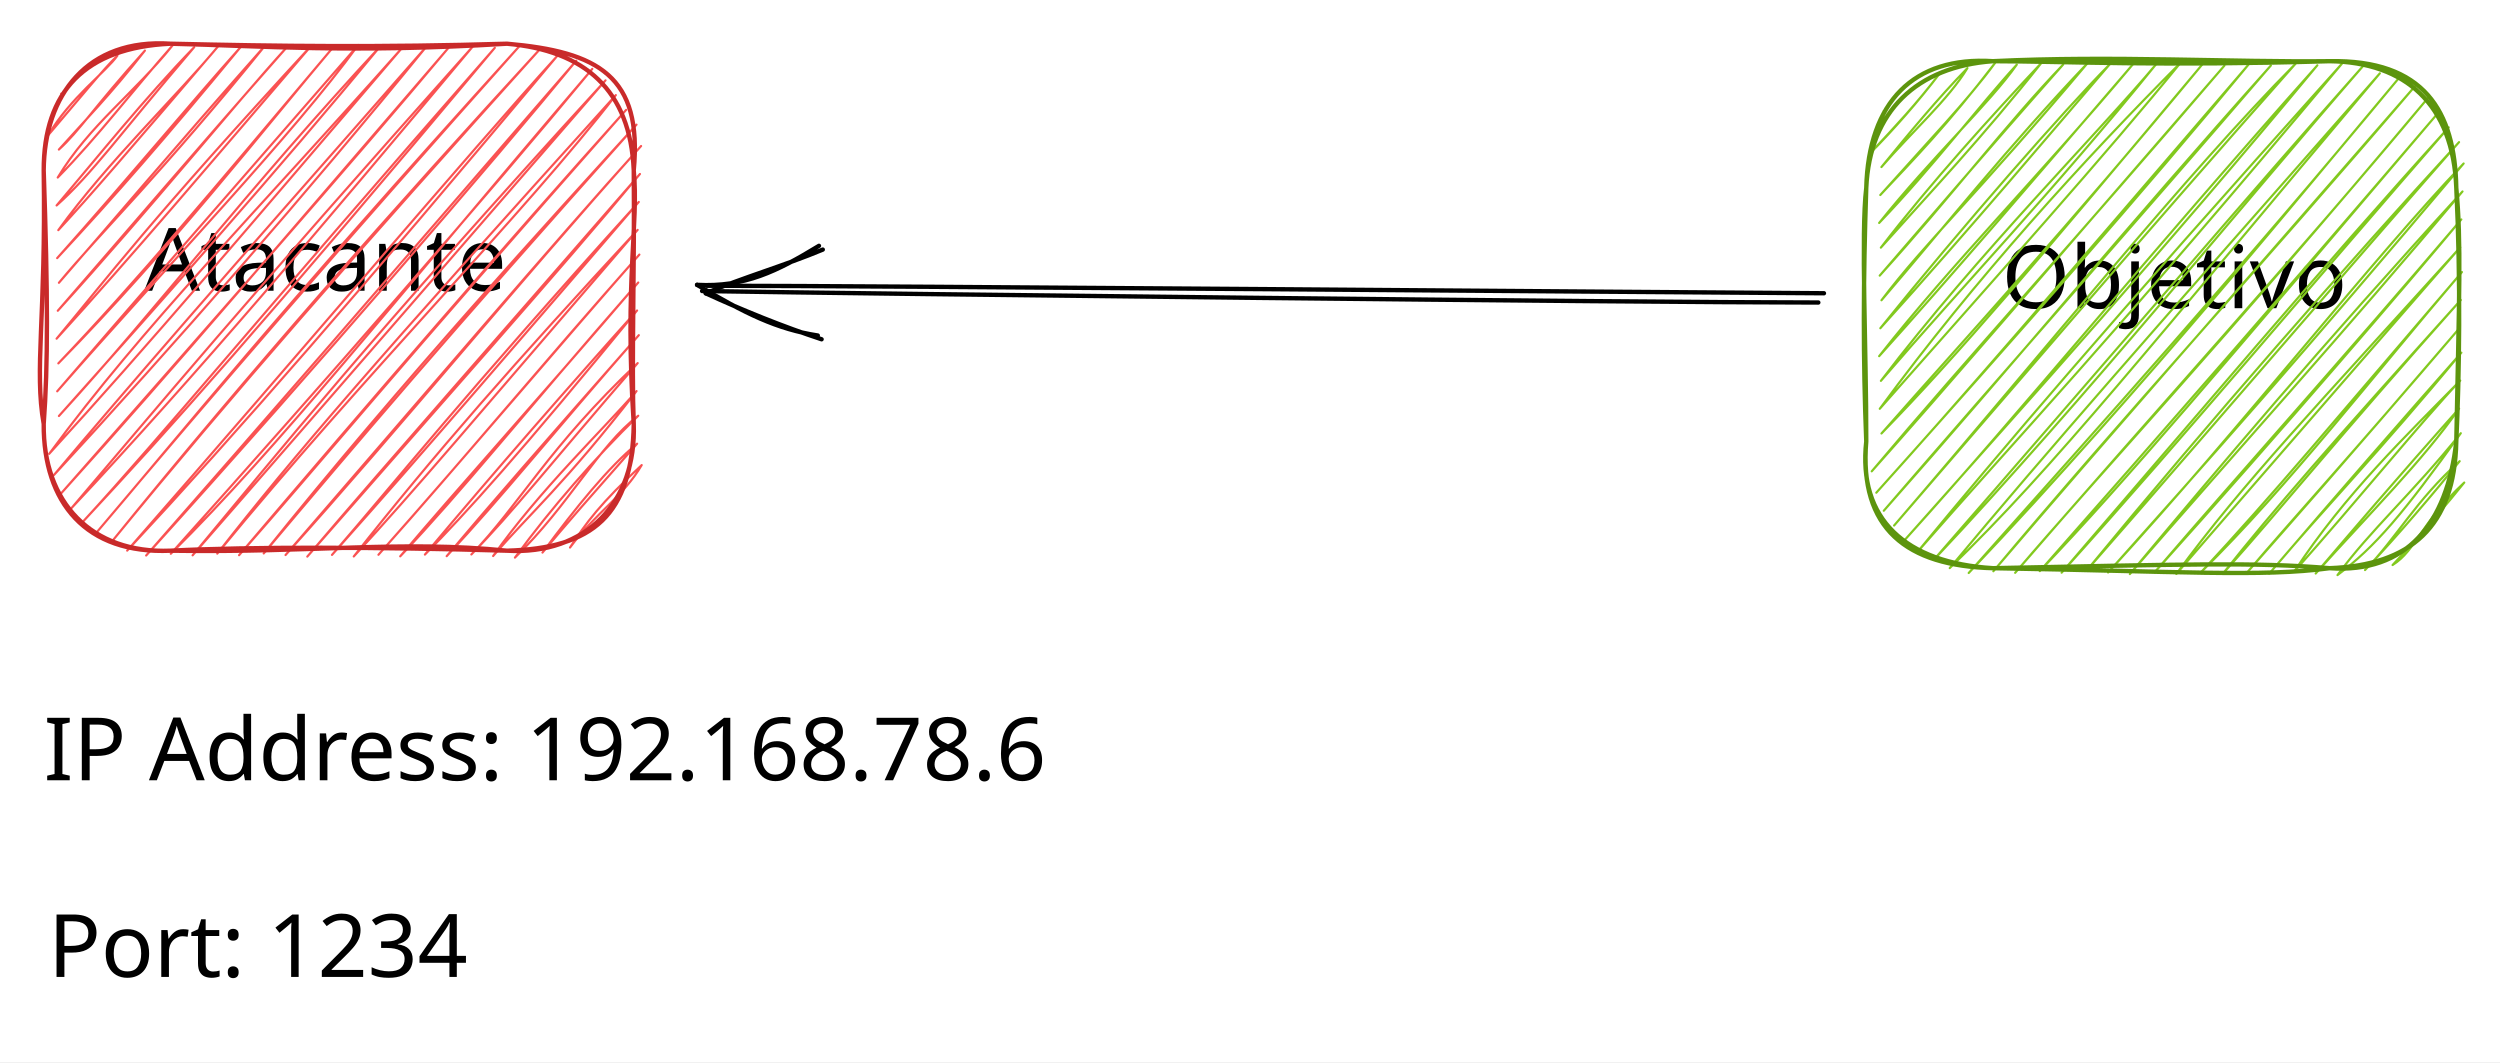
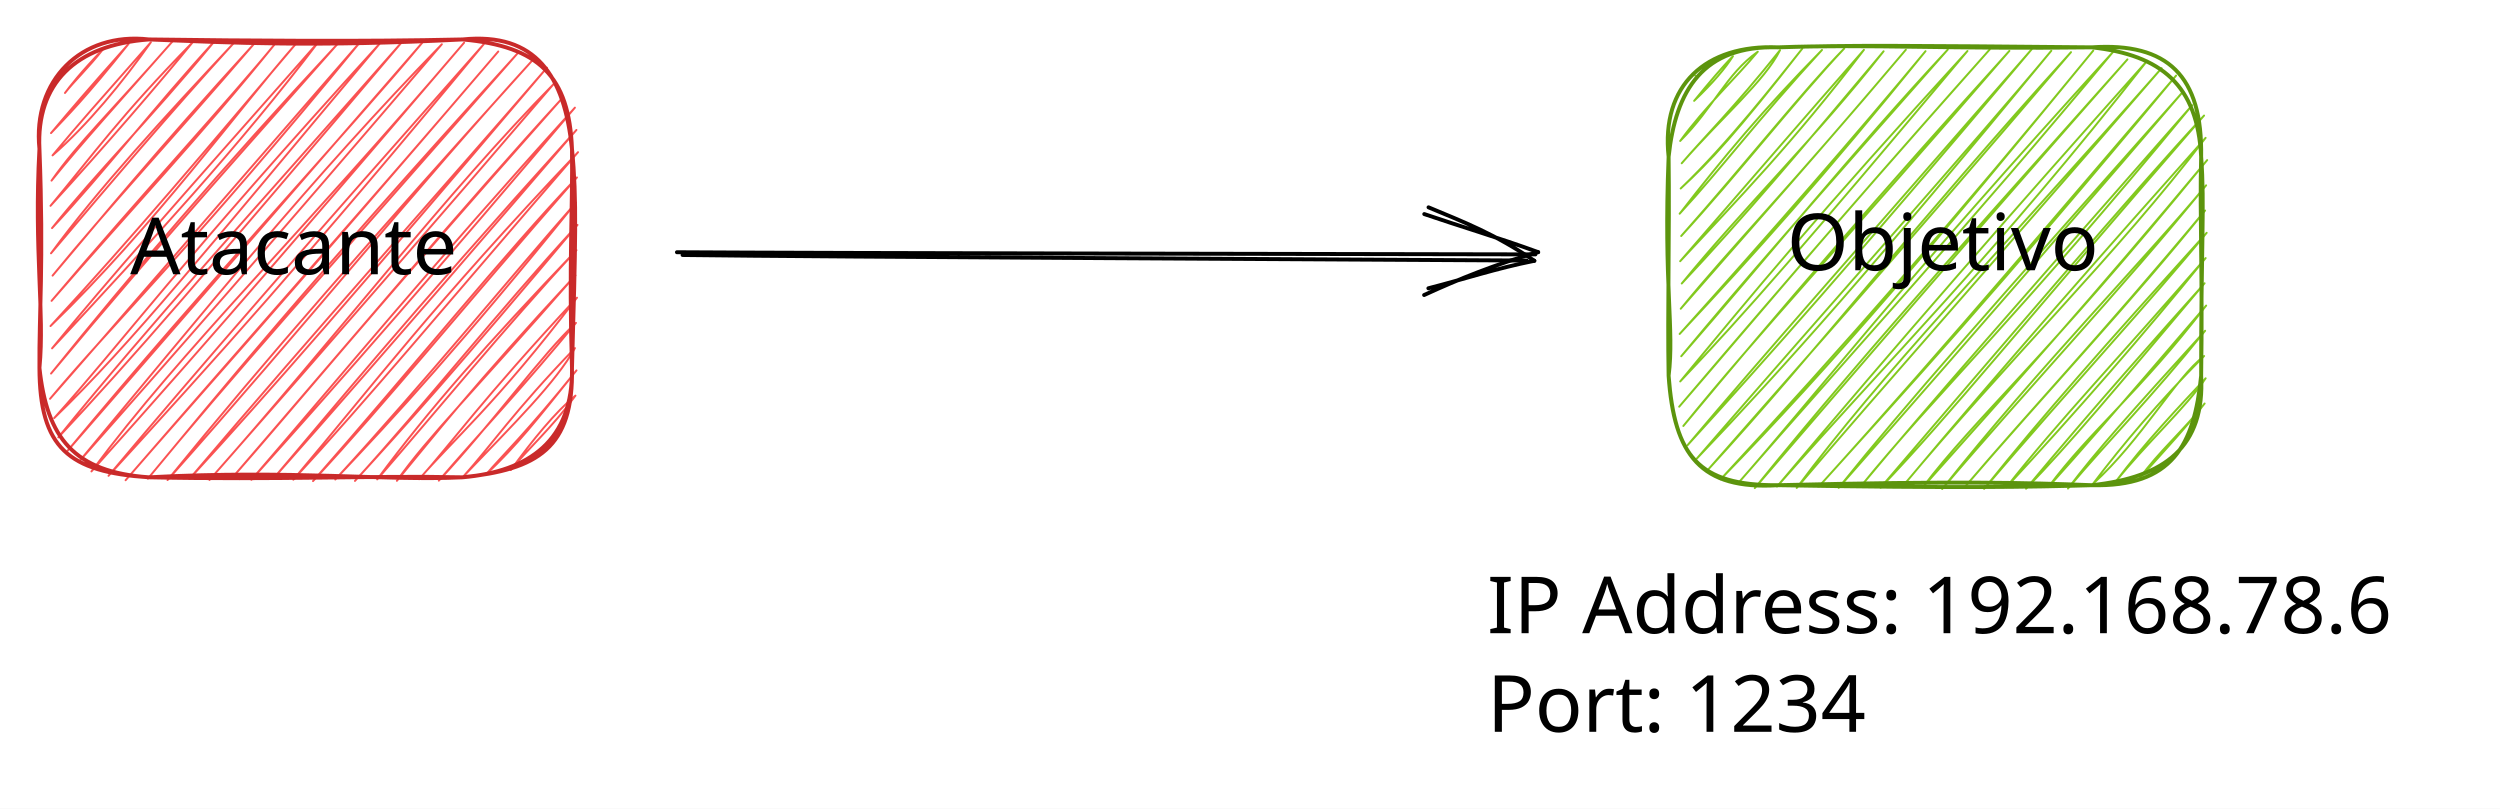
- <svg xmlns="http://www.w3.org/2000/svg" version="1.1" viewBox="0 0 572 243" width="572" height="243">
+ <svg xmlns="http://www.w3.org/2000/svg" version="1.1" viewBox="0 0 633.76 205" width="633.76" height="205">
  
-   eyJ2ZXJzaW9uIjoiMSIsImVuY29kaW5nIjoiYnN0cmluZyIsImNvbXByZXNzZWQiOnRydWUsImVuY29kZWQiOiJ4nN1YbXPaOFx1MDAxMP6eX8HQr8G1ZL32XHUwMDFiTVx1MDAxYcoxk5LLXZvLTSej2Fx1MDAwMlRcdTAwMWPbtUUg7eS/n2yIZd7JhTK541x1MDAwM6BdybvafVx1MDAxZe3KP49qtbp+SGT9Xa0uJ75cYlWQinH9OJffyzRTcWRUsFx1MDAxOGfxKPWLmVx1MDAwM62T7N3bt1wiSZy+0rdxPHT8+G66TIbyTkY6M1x1MDAxM/8241rtZ/FdMaTlRFx1MDAxN3NcdTAwMGKpNcPwovA8jlxui1x1MDAxY1wiTJnLS73KTo1cdTAwMWQtXHUwMDAzo+yJMJNWk4vqvaue6LSk7tJv3tWke3V5Jlx1MDAwMmVt9lRcdTAwMThe6odwulx1MDAxYuFcdTAwMGZGqbTaTKfxUH5RgVx1MDAxZVx1MDAxOD1YkJfrsthEy65K41F/XHUwMDEwySybW1x1MDAxMyfCV/ohl7luKVx1MDAxNVG/eIaVTMyIXHUwMDEyVI7zXHUwMDE1xFswfVx1MDAxModxmpt+41x1MDAxNlx1MDAxZmv8VvjDvvEgXG7KOTpcdTAwMTVRlojU5MLOXHUwMDFizzZFueNxzlx1MDAwMSUuxFx1MDAxZXdJOWMgVX+g86TbbGSyXGI0Z1x1MDAxZVwiLuK0VOQmk3ZQ5PprNVx1MDAxMlEwi0Q0XG5D62Wu+FDBh10zSlx1MDAwMjFNJ6CuS4xvXHUwMDA0c2zdXG5VNFxcfFxcXHUwMDE4+8NcdTAwMTVcYujFkb5UP/L4QndOeibuVPgwl59cdTAwMDKLJlqfbr9Jre7j+pymXHUwMDE5qn6OzHooe/OQ1cqQpVTrOLFa31hcdTAwMTIqkmk7WPQ4TlVfRVwi/GOtVbNP+fEpXHUwMDA1wKkk4VZkMtfmclZcYlx1MDAxZo+fxy+PL1xun/hFXHUwMDE54phcdTAwMTFoXHUwMDAxt41gXHUwMDFl/1x1MDAxMv551VI3XHUwMDE4XadcdTAwMGaJd9O+aLZeO8G8Slx1MDAwNPJcdTAwMTWYL5jeXHUwMDFmwTh0KODc5YRQTlx1MDAxOLV53EAwXHUwMDBmMVx1MDAwMKnB/mFcYsYgR1Xg/VKCNbXwRaTlYVx0tmz1V1x1MDAxMlxmry1g1Fx1MDAwNYyY7Nqjc1x1MDAxYsGSb42W0i2/01x1MDAxOVxySDZsnl9cXPVPXj3BgD2xi1x1MDAxNXTR9v5cdTAwMThcdTAwMDZcdTAwMTFxKOamLWDMo2zHXHUwMDFhhiB1OVx1MDAwMvAwXHUwMDE0o4Cgw1Gs3a01gyA1Tlx1MDAxYq05gFx1MDAwMGFcdTAwMGVlXHUwMDBlOSzltnuxXHUwMDBmXG6m0tdTXGau4CFcdTAwMDBoUfpEROCZQ49cdTAwMDHCrdFtTPyBTlvh5cVcdTAwMDBcdTAwMDFCPo3iRueGTX77zzGRrSWiz6GAYiNcdTAwMTHf9Fx1MDAwNIZcdTAwMTguk1x1MDAxMHgrXG5cdTAwMWKo2J7RXHUwMDBlMIgg5Fxm2d1s591T0m3avZnkcT1cdTAwMWTLNXZ1mUl52j5PIVx1MDAwN3hcdTAwMDToh3Hn8y10P3bKTc3hS6RpPK6XmsfZv3Vkp/lZ5nHsVkG+hewvwDdcImvxzVxihlx1MDAxNHK6e6W5/t7tjlx1MDAwMcx63//qsPPwunPf6/mvXHUwMDFk39Tz5vBccuFafGOfIzfYjG9cdTAwMDZ9XHUwMDBl5Fx1MDAwYvBccpnBXHUwMDAwwPB/iu+8mHGAKNtcdTAwMTe+195RNiGbUVNQvd0vKYNQpL9cdTAwMGbb5KxxMcFRY/i5rVvpa0e2V2lcdTAwMTJcdTAwMGJkV9G251x1MDAxZVxuuNhcdTAwMDGAM9NBuZhcdTAwMTC0Y1x1MDAwZlx1MDAwNShhXHUwMDA27Fx1MDAwN+qhkMvAM2D3slx1MDAxZapcdTAwMWKnOqezh1x1MDAwZds1rbK7jz5pyvOVPdJ6piGGiUtcdTAwMTjfvYZsPnleKdMonK8hlDguXCLQ3Fx1MDAxMKiJXHUwMDAwROtbplx1MDAxN99d8Kr3XHUwMDAxTv5uXHKYkmOuKFx1MDAxZaJgiXjY9Vx1MDAxOFx1MDAwMYw951x1MDAwNdxykYHbi8zGMkDNz7/hY6ZFqt+rKFBRf96x2Svj9lx1MDAwZe1IwWB/lHvpOvmZxbDxiDKKPYJwZVZfJFx1MDAwNVxiljYro2C7XHUwMDEzm3v+ilx1MDAxM1xy41x1MDAwNcKmu2XAM6ljXHUwMDA2OXDZXHUwMDBiuuRFKDJ9XHUwMDEy390pbaLbjVWkXHUwMDE3o1iEq5nTdyDF0vlhdlHVLfI8yZ843y/YfzXLg2JQ/v96vHJ2o1x1MDAwMtfpeFx0qfZcdTAwMTFH1d+8rShcdTAwMWVaXHUwMDE3SXKpXHKSyphcdTAwMWLoqmB2PNud1e+VXHUwMDFjv191XHUwMDAxKT55w1LEMD9RZFx1MDAwMe/Ho8d/XHUwMDAwtdolXHQifQ==
+   eyJ2ZXJzaW9uIjoiMSIsImVuY29kaW5nIjoiYnN0cmluZyIsImNvbXByZXNzZWQiOnRydWUsImVuY29kZWQiOiJ4nM1YbXPaOFx1MDAxMP7Or2C4rz1qvVv5RkmaZjJT8lx1MDAwMrlr7zo3wlaMgrF8tlxikE7+e2WHXCLjQFx1MDAwZpomXHUwMDE3fVx1MDAwMLS78q52n0da87XRbLbMXCKVrYNmS85cdTAwMDNcdTAwMTGrMFx1MDAxM7PWm0J+K7NcXOnEqmA5z/U0XHUwMDBiSsuRMWl+8PatSNN2pMxQ63E70JOHZTKWXHUwMDEzmZjcXHUwMDFh/mXnzebX8rPiKJOBXHUwMDExSVx1MDAxNMtyQalyvjioXHUwMDBiP+qkdFx1MDAwYoCPKfKZM1D5ofVmZGi111wizqXThOWOht20M1x1MDAxOH/Ir6ayT8ZcdTAwMTman6bcOb1WcXxpXHUwMDE28cOeRDCaZpWQcpPpsfxDhWZUOK/JV+tybXPmVmV6XHUwMDFhjVx1MDAxMpnna2t0Klx1MDAwMmVcdTAwMTaFzPNW0odcdTAwMWNcdTAwMWM0nWRuZ1xiodW8XFxBWM13V8c6K3z/XHUwMDE2cCigcN6HXCJcdTAwMThHNoQkdDbXgkBcdTAwMDKdzez7jlx1MDAxMFnJRlJFI1PmuLJRWSbW2lx1MDAwMUp97DlN4VwiPVx0y1x1MDAxMn+pbj1cdJdb/15zV3W0lNy7YFx1MDAwYvujXG5a3KOmaShcdTAwMWXKXG6Y51HOKcKUubzEKlx1MDAxOVtlMo1jJ9PB2CGhUfG1XHUwMDFmXHUwMDAwXHUwMDAxhVtcdTAwMTFowcdcdTAwMTmkZGdcdTAwMDTqXGL3jy5mXHUwMDExXHUwMDBigmygzyd+enrxz2tHIMO0hkC+XHUwMDE1gSTg2Fx1MDAwYn+MQFx1MDAxZlx1MDAwNlx1MDAxY8ifR6DPgVx1MDAwN+0g/ydcdTAwMDBcdOGVyJ5cYkCRZXq2XHR8hGzDXHUwMDFlpJwgXHUwMDA0dj/89O+A8d5cXN5cdTAwMWTOP95MzvqfXHUwMDAwvDGvXHUwMDFkepivQ1x1MDAwZoK6b1x1MDAwNyuvXHUwMDFjP4SeyUSSp1wis1x1MDAwNX5cZj9cYjbBr1x1MDAwZT5cdTAwMWJcdTAwMDHFnFx1MDAwMFx1MDAwZj1cdH3wSejDkEK+XHUwMDBm+ipJXHUwMDEzmXmnklAlUX2JTMItmljkpqsnXHUwMDEzZWxcdTAwMThnWiWmblE+t1PAeCRFuOHJVV1cdTAwMWTvafFE1yBcdTAwMTTD/Wo6SJST1e8vbzZaV8pYXGbg7Fx1MDAxYtXvbVQ0cm42MZHirUxcdTAwMDTIXHUwMDFlXHUwMDA1XHUwMDFlwbtfXHUwMDAz/857/Yu4O1x1MDAwYm57XHUwMDAzrHBgTs9Pjl87XHUwMDE3XHUwMDE5q3GxsuJXc5HxNuKcXHUwMDAzRj1IXHUwMDEw95znXHUwMDE1MyvH/5KaXGYgxlxi2udaWEPpPlxmJNjjxEW1XHUwMDA3XHUwMDAzr3ViLtVdiVx1MDAxY29N+l5MVLxYq0+JRpus3vBGXHUwMDFhdatba5pOrKJcdTAwMDKbrVher4PWKNu7r9RGp05cdTAwMWJYT0IlMjt5RFOdqUglXCLub/Vq9yk/rM7GdqVcdTAwMDZDkctCW7ZFP8UwuLXPXCJcdTAwMTBg5FGyO8FQ7/Tz4cI/uVwii95cdTAwMTlJXHUwMDA2n4/74u61XHUwMDEzXGaROsGe77LjsG17V+5xSlx1MDAxOac+23D1PSZcdTAwMTiAXHUwMDE0YI/4nuv/npFi2NKfwSr0npViXHUwMDFkI1x1MDAwMpFcdTAwMTj5slx1MDAxNHvs9Tkphv1tXHUwMDE081x1MDAxOUNcdTAwMTah2L1b/lx1MDAxN8Wujj9FV0edYTL4szebnXdF8H4wfO1cdTAwMTRjXHUwMDE1i5JiXHUwMDFj1nz/wn5cdTAwMTLTNiOc+Z7vI+ZvvMRI5VxuXXLMdulcdTAwMThwiF+EY/Z6ZZRVsfesXHUwMDFjOzlrdsIws0FbrT2CXHUwMDAw9dvMb9O/kzOdmeKAQfhl+bdfRDtxXHUwMDEzP7xZ3jeWLWpLpOmlsXlfvVxi2IqqcJk8XHUwMDE3XetWydm7Tf/YlKPVWPK9oJYs3yruXHUwMDFi999cdTAwMDBFOvJcdTAwMWMifQ==
  <defs>
    <style class="style-fonts">
      @font-face {
        font-family: "Virgil";
        src: url("https://unpkg.com/@excalidraw/excalidraw@0.15.3/dist/excalidraw-assets/Virgil.woff2");
      }
      @font-face {
        font-family: "Cascadia";
        src: url("https://unpkg.com/@excalidraw/excalidraw@0.15.3/dist/excalidraw-assets/Cascadia.woff2");
      }
    </style>
  </defs>
-   <rect x="0" y="0" width="572" height="243" fill="#ffffff" />
-   <g transform="translate(458 55) rotate(0 39.69996 12.5)">
-     <text x="0" y="0" font-family="Virgil, Segoe UI Emoji" font-size="20px" fill="#000000" text-anchor="start" style="white-space: pre;" direction="ltr" dominant-baseline="text-before-edge">Objetivo</text>
+   <rect x="0" y="0" width="633.76" height="205" fill="#ffffff" />
+   <g stroke-linecap="round" transform="translate(10 10) rotate(0 67.5 55.5)">
+     <path d="M6.73 7.18 C6.73 7.18, 6.73 7.18, 6.73 7.18 M6.73 7.18 C6.73 7.18, 6.73 7.18, 6.73 7.18 M6.47 13.57 C7.61 12.03, 10.4 8.39, 16.31 2.25 M6.47 13.57 C8.81 10.57, 12.3 7.35, 16.31 2.25 M2.93 23.74 C6.78 19.65, 11.73 14.78, 22.61 1.1 M2.93 23.74 C8.04 17.67, 11.78 13.25, 22.61 1.1 M3.32 29.39 C12.08 21.84, 21.18 10.76, 28.25 0.71 M3.32 29.39 C9.77 21.6, 14.68 16.11, 28.25 0.71 M3.06 35.79 C9.92 26.04, 17.89 18.58, 33.9 0.31 M3.06 35.79 C11.01 25.94, 20.21 15.88, 33.9 0.31 M2.8 42.18 C13.49 29.38, 20.46 19.4, 38.88 0.67 M2.8 42.18 C16.81 26.91, 30.63 10.79, 38.88 0.67 M3.19 47.83 C14.98 33.12, 27.07 21.34, 44.53 0.28 M3.19 47.83 C16.69 33.37, 28.95 17.27, 44.53 0.28 M2.93 54.22 C14.84 37.96, 31.44 19.91, 49.51 0.64 M2.93 54.22 C18.19 36.26, 33 18.72, 49.51 0.64 M3.33 59.87 C17.34 42.71, 32.62 26.42, 54.5 1 M3.33 59.87 C16 44.96, 28.64 29.33, 54.5 1 M3.07 66.27 C22.99 43.34, 41.04 24.31, 60.14 0.61 M3.07 66.27 C25.74 39.47, 48.21 15.27, 60.14 0.61 M2.8 72.66 C29.12 47.33, 50.85 17.2, 65.13 0.97 M2.8 72.66 C23.74 50.01, 42.91 27.2, 65.13 0.97 M3.2 78.31 C27.95 51.72, 50.91 26.81, 70.77 0.57 M3.2 78.31 C17.75 60.54, 33.42 42.81, 70.77 0.57 M2.94 84.7 C23.44 59.28, 45.52 33.43, 75.76 0.93 M2.94 84.7 C31.2 50.76, 59.02 19.92, 75.76 0.93 M2.68 91.1 C19.36 71.21, 38.66 52.79, 81.4 0.54 M2.68 91.1 C20.38 71, 39.4 48.73, 81.4 0.54 M3.73 95.99 C23.62 76.81, 41.34 54.49, 86.39 0.9 M3.73 95.99 C20.39 77.49, 35.53 56.62, 86.39 0.9 M4.78 100.88 C23.07 81.46, 41.71 59.85, 92.03 0.5 M4.78 100.88 C28.35 71.71, 53.72 44.03, 92.03 0.5 M7.14 104.26 C43.02 61.06, 78.86 22.7, 97.02 0.86 M7.14 104.26 C26.87 81.63, 45.5 60.15, 97.02 0.86 M10.16 106.88 C40.41 70.55, 69.72 34.22, 102.01 1.22 M10.16 106.88 C33.15 80.97, 56.56 54.33, 102.01 1.22 M13.18 109.51 C36.7 77.91, 65.15 50.76, 107.65 0.83 M13.18 109.51 C44.08 75.15, 75.25 38.74, 107.65 0.83 M17.51 110.62 C43.56 82.13, 67.58 55.73, 112.64 1.19 M17.51 110.62 C41.68 81.85, 67.01 52.77, 112.64 1.19 M21.84 111.74 C39.88 90.92, 60.48 68.34, 116.31 3.06 M21.84 111.74 C53.6 75.07, 85.9 38.74, 116.31 3.06 M27.48 111.34 C45.81 89.3, 65.71 64.59, 121.3 3.42 M27.48 111.34 C48.58 85.64, 71.06 60.71, 121.3 3.42 M32.47 111.7 C66.79 73.23, 95.97 37.07, 124.97 5.29 M32.47 111.7 C57.64 80.76, 84.17 50.51, 124.97 5.29 M38.11 111.31 C58.55 89.06, 78.64 66.09, 128.65 7.16 M38.11 111.31 C70.7 72.88, 104.37 35.33, 128.65 7.16 M43.1 111.67 C74.6 76.21, 103.67 38.27, 130.36 11.29 M43.1 111.67 C72.36 78.45, 102.02 44.4, 130.36 11.29 M48.74 111.27 C78.69 76.54, 107.37 42.36, 132.72 14.67 M48.74 111.27 C65.33 92.44, 81.91 71.86, 132.72 14.67 M53.73 111.63 C76.14 85.68, 98.63 58.23, 135.74 17.29 M53.73 111.63 C77.68 84.96, 101.19 58.19, 135.74 17.29 M59.37 111.24 C74.7 93.28, 91.33 72.54, 136.13 22.94 M59.37 111.24 C90.32 76.34, 121.05 40.51, 136.13 22.94 M64.36 111.6 C84.53 87.73, 99.83 67.2, 136.53 28.58 M64.36 111.6 C83.31 91.11, 100.87 69.87, 136.53 28.58 M69.35 111.96 C87.92 92, 106.94 68.42, 136.26 34.98 M69.35 111.96 C94.61 83.21, 118.02 54.12, 136.26 34.98 M74.99 111.56 C89.97 95.71, 107.03 77.3, 136 41.37 M74.99 111.56 C97.93 86.57, 119.85 59.71, 136 41.37 M79.98 111.92 C98.42 91.64, 115.28 70.07, 136.4 47.02 M79.98 111.92 C92.39 98.36, 106.12 83.16, 136.4 47.02 M85.62 111.53 C98.75 93.77, 113.43 77.14, 136.14 53.42 M85.62 111.53 C101.16 93.7, 117.57 73.54, 136.14 53.42 M90.61 111.89 C98.45 100.76, 109.92 89.47, 135.87 59.81 M90.61 111.89 C99.94 100.67, 109.45 88.31, 135.87 59.81 M96.25 111.49 C104.34 101.99, 115.78 92.47, 136.27 65.46 M96.25 111.49 C104.39 102.47, 111.94 91.56, 136.27 65.46 M101.24 111.85 C114.86 97.33, 127.67 79.46, 136.01 71.85 M101.24 111.85 C111.41 100, 123.69 86.93, 136.01 71.85 M107.54 110.7 C120.37 97.37, 130.96 86.86, 135.75 78.25 M107.54 110.7 C114.48 102.99, 120.34 94.2, 135.75 78.25 M113.18 110.31 C121.05 102.88, 125.81 96.81, 136.14 83.9 M113.18 110.31 C117.22 105.57, 123.41 99.74, 136.14 83.9 M119.48 109.16 C124.93 101.66, 130.89 94.32, 135.88 90.29 M119.48 109.16 C123.42 104.19, 129.79 98.63, 135.88 90.29" stroke="#fa5252" stroke-width="0.5" fill="none" />
+     <path d="M27.75 0 M27.75 0 C48.97 0.83, 69.73 1.91, 107.25 0 M27.75 0 C53.74 0.34, 81.91 0.58, 107.25 0 M107.25 0 C125.92 -1.89, 133.09 9.24, 135 27.75 M107.25 0 C126.6 1.72, 134.28 9.28, 135 27.75 M135 27.75 C136.26 40.32, 135.89 52.01, 135 83.25 M135 27.75 C135.21 42.57, 134.18 57.09, 135 83.25 M135 83.25 C135.31 101.62, 124.21 109.52, 107.25 111 M135 83.25 C135.41 103.63, 126.27 109.04, 107.25 111 M107.25 111 C87.51 111.96, 64.73 109.06, 27.75 111 M107.25 111 C84.39 110.51, 60.33 111.7, 27.75 111 M27.75 111 C8.76 109.69, 1.88 101.04, 0 83.25 M27.75 111 C7.31 109.66, 0.07 103.53, 0 83.25 M0 83.25 C1.35 69.25, -1.42 53.65, 0 27.75 M0 83.25 C-0.12 69.48, 1.12 57, 0 27.75 M0 27.75 C-1.78 10.4, 10.55 -1.99, 27.75 0 M0 27.75 C-0.83 11.29, 8.98 1.38, 27.75 0" stroke="#c92a2a" stroke-width="1" fill="none" />
  </g>
-   <g transform="translate(33 51) rotate(0 46.35995 12.5)">
-     <text x="0" y="0" font-family="Virgil, Segoe UI Emoji" font-size="20px" fill="#000000" text-anchor="start" style="white-space: pre;" direction="ltr" dominant-baseline="text-before-edge">Atacante</text>
-   </g>
-   <g transform="translate(10 163) rotate(0 123.3799 12.5)">
-     <text x="0" y="0" font-family="Virgil, Segoe UI Emoji" font-size="20px" fill="#000000" text-anchor="start" style="white-space: pre;" direction="ltr" dominant-baseline="text-before-edge">IP Address: 192.168.78.6</text>
-   </g>
-   <g stroke-linecap="round" transform="translate(10 10) rotate(0 67.5 58)">
-     <path d="M4 11.42 C4 11.42, 4 11.42, 4 11.42 M4 11.42 C4 11.42, 4 11.42, 4 11.42 M1.11 20.84 C5.83 12.59, 14.43 6.28, 16.86 2.73 M1.11 20.84 C7.78 13.06, 13.84 5.57, 16.86 2.73 M3.47 24.22 C8.13 20.04, 11.31 14.74, 23.15 1.58 M3.47 24.22 C9.21 17.8, 15.42 11.51, 23.15 1.58 M3.21 30.62 C10.48 18.57, 20.82 11.25, 29.45 0.43 M3.21 30.62 C12.39 21.33, 20.41 10.65, 29.45 0.43 M2.95 37.01 C12.49 25.77, 22.97 12.6, 34.44 0.79 M2.95 37.01 C11.23 29.64, 17.1 21.1, 34.44 0.79 M3.34 42.66 C14.71 26.91, 30.46 12, 40.08 0.39 M3.34 42.66 C10.98 34.43, 18.72 25.4, 40.08 0.39 M3.08 49.06 C16.2 34.94, 27.77 21.73, 45.07 0.75 M3.08 49.06 C19.43 30.75, 33.53 13.64, 45.07 0.75 M3.48 54.7 C12.98 43.2, 27.21 29.51, 50.71 0.36 M3.48 54.7 C16.07 40.31, 28.2 25.77, 50.71 0.36 M3.22 61.1 C24.42 37.77, 43.42 14.2, 55.7 0.72 M3.22 61.1 C18.71 43.33, 33.7 25.63, 55.7 0.72 M2.95 67.49 C14.25 53.96, 24.24 40.49, 61.34 0.32 M2.95 67.49 C20.24 48.53, 37.47 28.22, 61.34 0.32 M3.35 73.14 C29.08 46.95, 50.71 19.12, 66.33 0.68 M3.35 73.14 C21.23 54.38, 37.43 35.01, 66.33 0.68 M3.09 79.53 C28.61 50.39, 57.11 20.79, 71.97 0.29 M3.09 79.53 C19.1 60.96, 34.99 42.67, 71.97 0.29 M3.48 85.18 C26.08 60.51, 46.64 33.25, 76.96 0.65 M3.48 85.18 C28.45 57.18, 53.17 29.5, 76.96 0.65 M1.25 93.84 C23.19 64.08, 47.55 39.75, 81.95 1.01 M1.25 93.84 C23.79 69.24, 45.76 43.29, 81.95 1.01 M2.3 98.73 C29.74 69.09, 60.02 34.48, 87.59 0.62 M2.3 98.73 C19.68 78.09, 38.68 56.17, 87.59 0.62 M4.01 102.86 C36.68 65.71, 70.32 27.58, 92.58 0.98 M4.01 102.86 C30.3 73.78, 54.73 44.87, 92.58 0.98 M6.37 106.24 C34.98 75.81, 63.15 42.45, 98.22 0.58 M6.37 106.24 C25.73 83.53, 44.76 60.45, 98.22 0.58 M8.74 109.62 C29.35 87.46, 48.95 65.74, 103.21 0.94 M8.74 109.62 C28.26 88.39, 47.71 64.26, 103.21 0.94 M11.75 112.24 C31.85 88.73, 51.17 64.16, 108.85 0.55 M11.75 112.24 C39.55 79.25, 67.05 47.39, 108.85 0.55 M15.43 114.11 C47.57 74.44, 79.94 37.82, 113.84 0.91 M15.43 114.11 C43.14 80.24, 71.44 47.96, 113.84 0.91 M19.1 115.98 C44.72 88.47, 71.9 57.27, 117.51 2.78 M19.1 115.98 C59.27 70.11, 96.81 25.56, 117.51 2.78 M23.44 117.1 C50.1 86.76, 76.81 55.91, 121.84 3.89 M23.44 117.1 C63.32 73.02, 102.91 26.98, 121.84 3.89 M29.08 116.7 C54.19 91.86, 77.55 61.95, 125.52 5.76 M29.08 116.7 C64.96 76.61, 101.3 35.08, 125.52 5.76 M34.07 117.06 C54.12 93.04, 74.05 67.93, 128.54 8.39 M34.07 117.06 C67.13 79.23, 99.43 41.95, 128.54 8.39 M39.71 116.67 C73.19 75.9, 110.02 38.82, 130.9 11.76 M39.71 116.67 C57.28 94.2, 75.76 72.71, 130.9 11.76 M44.7 117.03 C63.15 96.11, 80.33 75.02, 133.26 15.14 M44.7 117.03 C74.8 81.64, 105.79 45.72, 133.26 15.14 M50.34 116.63 C71.39 91.64, 91.46 67.95, 135.63 18.52 M50.34 116.63 C82.3 76.78, 116.36 39.7, 135.63 18.52 M55.33 116.99 C81.6 87.81, 107.13 56.39, 136.68 23.41 M55.33 116.99 C86.2 81.36, 117.3 44.8, 136.68 23.41 M60.31 117.35 C81.04 93.02, 101.57 69.94, 136.42 29.81 M60.31 117.35 C89.23 84.28, 118.27 51.71, 136.42 29.81 M65.96 116.96 C88.73 91.44, 109.6 67.06, 136.15 36.21 M65.96 116.96 C81.02 99.61, 95.1 81.6, 136.15 36.21 M70.94 117.32 C84.98 102.17, 97.42 87.25, 135.89 42.6 M70.94 117.32 C89.26 94.05, 107.86 72.85, 135.89 42.6 M76.59 116.93 C95.65 95.6, 113.52 73.93, 136.29 48.25 M76.59 116.93 C98.09 92.68, 119.27 67.54, 136.29 48.25 M81.57 117.29 C94.55 101.91, 113.28 81.23, 136.03 54.64 M81.57 117.29 C95.89 102.2, 108.84 85.77, 136.03 54.64 M87.22 116.89 C96.63 107.42, 108.86 93.94, 135.76 61.04 M87.22 116.89 C103.52 97.47, 120.25 78.31, 135.76 61.04 M92.2 117.25 C104.89 103.69, 116.36 89.25, 136.16 66.69 M92.2 117.25 C102.47 105.06, 114.04 91.82, 136.16 66.69 M97.85 116.86 C108.85 105.53, 115.53 92.27, 135.9 73.08 M97.85 116.86 C107.29 107.26, 115.71 96.43, 135.9 73.08 M102.83 117.22 C113.46 102.12, 127.88 88.43, 135.64 79.48 M102.83 117.22 C111.03 107.68, 119.33 100.66, 135.64 79.48 M107.82 117.58 C120.21 105.6, 126.96 92, 136.03 85.12 M107.82 117.58 C116.32 106, 125.85 95.09, 136.03 85.12 M114.12 116.43 C121.8 106.06, 129.19 96.91, 135.77 91.52 M114.12 116.43 C119.69 109.76, 124.78 103.99, 135.77 91.52 M120.42 115.28 C126.38 107.2, 132.64 103.62, 136.82 96.41 M120.42 115.28 C124.01 109.71, 127.43 105.1, 136.82 96.41" stroke="#fa5252" stroke-width="0.5" fill="none" />
-     <path d="M29 0 M29 0 C50.13 0.48, 69.59 2.2, 106 0 M29 0 C54.07 0.58, 77.3 0.86, 106 0 M106 0 C123.74 1.56, 134.22 10.53, 135 29 M106 0 C126.92 1.82, 137.04 7.45, 135 29 M135 29 C136.18 41.37, 132.85 53.86, 135 87 M135 29 C135.22 50.99, 134.47 73.86, 135 87 M135 87 C134.66 107.88, 125.76 115.45, 106 116 M135 87 C135.66 104.92, 124.01 117.05, 106 116 M106 116 C81.78 113.56, 61.68 116.52, 29 116 M106 116 C77.55 115.15, 46.96 115.05, 29 116 M29 116 C10.94 116.72, -0.19 104.97, 0 87 M29 116 C9.64 116.84, -0.09 105.05, 0 87 M0 87 C-2.21 74.57, 0.53 62.76, 0 29 M0 87 C1 73.52, 0.97 57.52, 0 29 M0 29 C0.14 11.58, 10.08 -1.25, 29 0 M0 29 C-0.06 10.93, 9.51 0.9, 29 0" stroke="#c92a2a" stroke-width="1" fill="none" />
-   </g>
-   <g stroke-linecap="round" transform="translate(427 14) rotate(0 67.5 58)">
-     <path d="M4 11.42 C4 11.42, 4 11.42, 4 11.42 M4 11.42 C4 11.42, 4 11.42, 4 11.42 M1.11 20.84 C5.9 16.05, 12.24 8.87, 16.86 2.73 M1.11 20.84 C6.84 14.7, 11.4 9.86, 16.86 2.73 M3.47 24.22 C10.3 16.31, 18.93 8.65, 23.15 1.58 M3.47 24.22 C9.37 17.01, 16.38 8.47, 23.15 1.58 M3.21 30.62 C10.7 22.65, 18.63 14.53, 29.45 0.43 M3.21 30.62 C13.65 18.94, 23.4 8.74, 29.45 0.43 M2.95 37.01 C15.05 21.9, 28.3 9.56, 34.44 0.79 M2.95 37.01 C15.32 24.11, 26.03 9.93, 34.44 0.79 M3.34 42.66 C14.76 27.81, 28.94 12.21, 40.08 0.39 M3.34 42.66 C14.57 30.13, 26.59 17.45, 40.08 0.39 M3.08 49.06 C19.38 31.09, 32.31 14.01, 45.07 0.75 M3.08 49.06 C14.25 36.19, 26.27 21.97, 45.07 0.75 M3.48 54.7 C13.63 41.28, 24.67 31.32, 50.71 0.36 M3.48 54.7 C18.39 37.35, 32.19 19.82, 50.71 0.36 M3.22 61.1 C22.23 37.48, 45.28 11.2, 55.7 0.72 M3.22 61.1 C24 38.11, 43.15 15.33, 55.7 0.72 M2.95 67.49 C20.08 45.71, 38.52 27.53, 61.34 0.32 M2.95 67.49 C19.68 48.92, 35.97 29.89, 61.34 0.32 M3.35 73.14 C25.62 43.86, 53.43 16.12, 66.33 0.68 M3.35 73.14 C22 51.5, 42.68 29.89, 66.33 0.68 M3.09 79.53 C24.83 49.87, 49.94 22.4, 71.97 0.29 M3.09 79.53 C28.86 50.37, 55.86 20.21, 71.97 0.29 M3.48 85.18 C23.76 62.14, 45.36 38.88, 76.96 0.65 M3.48 85.18 C21.25 66.94, 38.84 46.19, 76.96 0.65 M1.25 93.84 C23.45 67.48, 47.41 41.43, 81.95 1.01 M1.25 93.84 C18.59 74.38, 35.65 54.41, 81.95 1.01 M2.3 98.73 C34.25 63.08, 63.45 29.92, 87.59 0.62 M2.3 98.73 C21.77 77.15, 40.81 55.1, 87.59 0.62 M4.01 102.86 C33.82 69.22, 58.65 38.9, 92.58 0.98 M4.01 102.86 C32.11 70.25, 61.34 37.31, 92.58 0.98 M6.37 106.24 C41.47 65.47, 73.13 25.84, 98.22 0.58 M6.37 106.24 C34.39 73.84, 63.46 39.85, 98.22 0.58 M8.74 109.62 C38.49 76.09, 66.43 45.31, 103.21 0.94 M8.74 109.62 C37.04 78.32, 62.4 46.74, 103.21 0.94 M11.75 112.24 C30.88 89.06, 53.7 61.98, 108.85 0.55 M11.75 112.24 C33.05 87.78, 56.21 63.64, 108.85 0.55 M15.43 114.11 C51.04 76.23, 84.15 35.02, 113.84 0.91 M15.43 114.11 C52.55 71.53, 88.94 28.91, 113.84 0.91 M19.1 115.98 C42.93 93.02, 64.86 65.28, 117.51 2.78 M19.1 115.98 C41.76 88.76, 64.49 63, 117.51 2.78 M23.44 117.1 C64.08 74.17, 99.95 29.94, 121.84 3.89 M23.44 117.1 C53.47 83.32, 85.22 48.16, 121.84 3.89 M29.08 116.7 C55.69 85.56, 81.4 56.5, 125.52 5.76 M29.08 116.7 C58.83 81.18, 89.69 47.78, 125.52 5.76 M34.07 117.06 C54.16 93.48, 79.51 66.87, 128.54 8.39 M34.07 117.06 C65.36 80.86, 98.5 44.55, 128.54 8.39 M39.71 116.67 C66.86 85.88, 96.14 52.48, 130.9 11.76 M39.71 116.67 C60.11 95.26, 79.28 72.44, 130.9 11.76 M44.7 117.03 C75.74 81.01, 103.66 47.83, 133.26 15.14 M44.7 117.03 C74.05 84.43, 102.97 49.89, 133.26 15.14 M50.34 116.63 C82.67 79.69, 116.06 40.75, 135.63 18.52 M50.34 116.63 C79.26 81.54, 109.12 47.43, 135.63 18.52 M55.33 116.99 C86.67 82.86, 115.54 45.5, 136.68 23.41 M55.33 116.99 C77.4 92.28, 100.1 66.88, 136.68 23.41 M60.31 117.35 C80.85 92.8, 103.51 65.76, 136.42 29.81 M60.31 117.35 C84.19 89.83, 109.33 62.12, 136.42 29.81 M65.96 116.96 C86.81 92.7, 108.37 68.83, 136.15 36.21 M65.96 116.96 C95.34 84.27, 123.58 51.27, 136.15 36.21 M70.94 117.32 C86.25 96.37, 102.99 79.01, 135.89 42.6 M70.94 117.32 C84.09 102.23, 96.55 87.74, 135.89 42.6 M76.59 116.93 C96.83 96.98, 115.69 72.34, 136.29 48.25 M76.59 116.93 C93.03 99.28, 107.32 82.03, 136.29 48.25 M81.57 117.29 C93.59 102.15, 105.64 88.42, 136.03 54.64 M81.57 117.29 C95.4 101.9, 106.82 87.4, 136.03 54.64 M87.22 116.89 C97.34 104.97, 111.16 89.9, 135.76 61.04 M87.22 116.89 C97.81 104.86, 107.8 93.66, 135.76 61.04 M92.2 117.25 C105.08 101.98, 117.55 89.24, 136.16 66.69 M92.2 117.25 C107.47 99.36, 123.76 80.73, 136.16 66.69 M97.85 116.86 C109.62 98.94, 123.68 85.55, 135.9 73.08 M97.85 116.86 C111.92 101.08, 127.01 82.49, 135.9 73.08 M102.83 117.22 C114.86 103.77, 127.44 91.34, 135.64 79.48 M102.83 117.22 C111.09 107.58, 120.6 96.33, 135.64 79.48 M107.82 117.58 C116.38 111.17, 122.97 103.44, 136.03 85.12 M107.82 117.58 C115.3 107.33, 124.83 99.04, 136.03 85.12 M114.12 116.43 C121.31 109.11, 125.76 100.43, 135.77 91.52 M114.12 116.43 C121.86 108.28, 130.07 98.56, 135.77 91.52 M120.42 115.28 C125.9 111.84, 126.49 106.04, 136.82 96.41 M120.42 115.28 C126.84 108.46, 133.3 100.84, 136.82 96.41" stroke="#82c91e" stroke-width="0.5" fill="none" />
-     <path d="M29 0 M29 0 C47.11 0.05, 65.86 1.16, 106 0 M29 0 C56.12 -1.33, 84.22 0.28, 106 0 M106 0 C123.42 0.2, 134.28 9.97, 135 29 M106 0 C127.57 -0.4, 134.7 11.33, 135 29 M135 29 C136.17 41.57, 135.66 53.42, 135 87 M135 29 C136.04 50, 135.7 72.31, 135 87 M135 87 C134.62 106.56, 124.52 115.33, 106 116 M135 87 C132.92 105.9, 123.5 117.25, 106 116 M106 116 C90.6 118.08, 71.23 116.7, 29 116 M106 116 C88.85 114.58, 73.05 115.13, 29 116 M29 116 C9.23 115.51, -1.69 106.99, 0 87 M29 116 C8.98 114.8, -1.96 104.75, 0 87 M0 87 C0.04 66.22, -1.26 39.51, 0 29 M0 87 C-0.75 67.88, -0.71 50.46, 0 29 M0 29 C0.8 11.41, 11.57 1.25, 29 0 M0 29 C0.5 9.31, 10.86 -1.18, 29 0" stroke="#5c940d" stroke-width="1" fill="none" />
-   </g>
-   <g transform="translate(11 208) rotate(0 52.55994 12.5)">
-     <text x="0" y="0" font-family="Virgil, Segoe UI Emoji" font-size="20px" fill="#000000" text-anchor="start" style="white-space: pre;" direction="ltr" dominant-baseline="text-before-edge">Port: 1234</text>
+   <g stroke-linecap="round" transform="translate(423 12) rotate(0 67.5 55.5)">
+     <path d="M6.73 7.18 C6.73 7.18, 6.73 7.18, 6.73 7.18 M6.73 7.18 C6.73 7.18, 6.73 7.18, 6.73 7.18 M6.47 13.57 C11.4 8.87, 14.42 5.23, 16.31 2.25 M6.47 13.57 C10.17 9.05, 13.64 4.91, 16.31 2.25 M2.93 23.74 C11.46 15.26, 14.52 6.86, 22.61 1.1 M2.93 23.74 C9.26 15.02, 17.25 7.59, 22.61 1.1 M3.32 29.39 C13.75 17.46, 24.39 8.51, 28.25 0.71 M3.32 29.39 C8.75 23.02, 16.32 15.66, 28.25 0.71 M3.06 35.79 C15.09 24.28, 27.25 8.63, 33.9 0.31 M3.06 35.79 C10.65 28.79, 17 21.94, 33.9 0.31 M2.8 42.18 C14.08 27.61, 23.79 16.03, 38.88 0.67 M2.8 42.18 C13.6 30.51, 22.13 18.9, 38.88 0.67 M3.19 47.83 C17.27 32.52, 32.05 13.56, 44.53 0.28 M3.19 47.83 C19.59 29.36, 34.64 10.33, 44.53 0.28 M2.93 54.22 C17.75 38.31, 31.37 24.45, 49.51 0.64 M2.93 54.22 C20.06 34.53, 34.85 17.29, 49.51 0.64 M3.33 59.87 C18.84 40.84, 37.42 22.77, 54.5 1 M3.33 59.87 C18.97 43.24, 33.83 25.63, 54.5 1 M3.07 66.27 C20.99 45.76, 38.63 26.04, 60.14 0.61 M3.07 66.27 C15.81 50.7, 29.93 36.44, 60.14 0.61 M2.8 72.66 C21.75 52.41, 39.16 33.03, 65.13 0.97 M2.8 72.66 C26.05 46.84, 47.92 21.74, 65.13 0.97 M3.2 78.31 C19.54 58.66, 34.79 41.26, 70.77 0.57 M3.2 78.31 C24.87 53.49, 47.07 25.96, 70.77 0.57 M2.94 84.7 C21.05 62.76, 37.76 42.4, 75.76 0.93 M2.94 84.7 C19.39 67.44, 34.6 50.04, 75.76 0.93 M2.68 91.1 C30.72 58.13, 57.41 27.44, 81.4 0.54 M2.68 91.1 C19.3 71.95, 35.91 51.71, 81.4 0.54 M3.73 95.99 C22.73 72.49, 43.76 50.27, 86.39 0.9 M3.73 95.99 C28.01 66.81, 53.87 36.81, 86.39 0.9 M4.78 100.88 C25.07 78.59, 45.61 55.7, 92.03 0.5 M4.78 100.88 C24.4 77.66, 45.03 54.38, 92.03 0.5 M7.14 104.26 C29.61 80.75, 51.63 56.07, 97.02 0.86 M7.14 104.26 C41.33 64.72, 76.48 25.51, 97.02 0.86 M10.16 106.88 C30.81 83.25, 52.98 58.67, 102.01 1.22 M10.16 106.88 C37.52 77.08, 62.14 45.16, 102.01 1.22 M13.18 109.51 C41.52 80.49, 68.25 48.98, 107.65 0.83 M13.18 109.51 C43.95 76.3, 73.26 42.85, 107.65 0.83 M17.51 110.62 C37.41 87.98, 58.02 61.07, 112.64 1.19 M17.51 110.62 C46.5 77.3, 76.04 45.3, 112.64 1.19 M21.84 111.74 C51.69 74.81, 87.33 35.72, 116.31 3.06 M21.84 111.74 C48.61 80.74, 75.49 49.35, 116.31 3.06 M27.48 111.34 C54.59 80.52, 83.02 52.33, 121.3 3.42 M27.48 111.34 C57.38 75.8, 88.01 40.67, 121.3 3.42 M32.47 111.7 C54.22 82.43, 81.19 54.88, 124.97 5.29 M32.47 111.7 C55.83 84.28, 78.43 59.15, 124.97 5.29 M38.11 111.31 C71.88 74.01, 103.01 36.96, 128.65 7.16 M38.11 111.31 C60.37 86.61, 82.03 63.26, 128.65 7.16 M43.1 111.67 C78.53 71.46, 114.38 30.06, 130.36 11.29 M43.1 111.67 C60.77 89.68, 80.35 67.66, 130.36 11.29 M48.74 111.27 C67.47 88.16, 87.95 69.2, 132.72 14.67 M48.74 111.27 C66.55 89.91, 86.75 66.98, 132.72 14.67 M53.73 111.63 C85.03 75.04, 117.98 36.45, 135.74 17.29 M53.73 111.63 C71.98 92.52, 87.98 72.27, 135.74 17.29 M59.37 111.24 C85.66 79.66, 113.74 52.43, 136.13 22.94 M59.37 111.24 C85 80.63, 112.07 49.9, 136.13 22.94 M64.36 111.6 C78.05 93.54, 94.56 80.04, 136.53 28.58 M64.36 111.6 C85.84 87.54, 107.86 63.01, 136.53 28.58 M69.35 111.96 C94.23 80.6, 120.68 53.83, 136.26 34.98 M69.35 111.96 C90.94 86.57, 114.88 61.3, 136.26 34.98 M74.99 111.56 C91.66 91.94, 108.96 73.82, 136 41.37 M74.99 111.56 C95.39 87.84, 117.94 63.89, 136 41.37 M79.98 111.92 C95.51 92.56, 109.58 76.71, 136.4 47.02 M79.98 111.92 C101.04 87.24, 122.82 63.67, 136.4 47.02 M85.62 111.53 C103.23 92.56, 120.45 72.83, 136.14 53.42 M85.62 111.53 C98.93 94.6, 113.87 79.08, 136.14 53.42 M90.61 111.89 C102.22 99.87, 111.97 88.15, 135.87 59.81 M90.61 111.89 C107.77 91.2, 125.35 71.58, 135.87 59.81 M96.25 111.49 C107.05 96.98, 119.24 87.68, 136.27 65.46 M96.25 111.49 C104.33 102.5, 112.42 93.3, 136.27 65.46 M101.24 111.85 C108.73 102, 116.42 93.36, 136.01 71.85 M101.24 111.85 C111.79 99.34, 122.01 89.28, 136.01 71.85 M107.54 110.7 C119.92 99.53, 128.45 83.8, 135.75 78.25 M107.54 110.7 C115.3 100.46, 124.19 89.94, 135.75 78.25 M113.18 110.31 C120.99 100.48, 131.26 91.23, 136.14 83.9 M113.18 110.31 C120.81 100.11, 129.23 91.28, 136.14 83.9 M119.48 109.16 C123.93 102.81, 130.96 96.69, 135.88 90.29 M119.48 109.16 C126.21 101.72, 131.72 95.71, 135.88 90.29" stroke="#82c91e" stroke-width="0.5" fill="none" />
+     <path d="M27.75 0 M27.75 0 C46.03 -0.58, 59.91 -0.43, 107.25 0 M27.75 0 C50.66 -0.85, 71.9 0.48, 107.25 0 M107.25 0 C124.95 1.93, 134.09 9.62, 135 27.75 M107.25 0 C126.55 -1.31, 135.36 7.24, 135 27.75 M135 27.75 C135.93 39.97, 134.95 51.19, 135 83.25 M135 27.75 C134.6 42.72, 135.4 57.92, 135 83.25 M135 83.25 C135.96 101.22, 125.9 109.05, 107.25 111 M135 83.25 C133.25 100.9, 127.66 111.49, 107.25 111 M107.25 111 C92.04 111.45, 73.81 111.79, 27.75 111 M107.25 111 C90.97 110.37, 73.59 109.91, 27.75 111 M27.75 111 C7.31 111.16, 1.57 103.48, 0 83.25 M27.75 111 C8.16 112.23, 1.35 103.43, 0 83.25 M0 83.25 C1.49 71.42, -1.3 60.29, 0 27.75 M0 83.25 C-0.31 66.39, 0.25 47.64, 0 27.75 M0 27.75 C-1.98 9.64, 9.36 -0.78, 27.75 0 M0 27.75 C1.78 10.85, 8.75 -0.56, 27.75 0" stroke="#5c940d" stroke-width="1" fill="none" />
  </g>
  <g stroke-linecap="round">
-     <g transform="translate(417 68.04623) rotate(0 -127.5 -1.024856)">
-       <path d="M0.32 -0.95 C-42.33 -1.2, -212.9 -2.64, -255.27 -2.67 M-0.97 1.17 C-43.86 1.16, -214.17 -0.77, -256.36 -1.46" stroke="#000000" stroke-width="1" fill="none" />
+     <g transform="translate(173 64) rotate(0 107.5 0.5)">
+       <path d="M0.04 0.64 C35.74 1.13, 178.3 1.81, 214.03 2.05 M-1.39 -0.06 C34.68 0.19, 180.44 0.41, 216.23 0.49" stroke="#000000" stroke-width="1" fill="none" />
    </g>
-     <g transform="translate(417 68.04623) rotate(0 -127.5 -1.024856)">
-       <path d="M-229.62 -11.8 C-239.22 -5.95, -246.68 -2.28, -257.51 -2.87 M-228.75 -10.94 C-237.47 -7.28, -247 -4.57, -255.53 -0.94" stroke="#000000" stroke-width="1" fill="none" />
+     <g transform="translate(173 64) rotate(0 107.5 0.5)">
+       <path d="M189.1 9.08 C197.99 6.82, 206.23 4.04, 215.96 2.11 M188.02 10.79 C196.59 6.83, 206.53 2.82, 216.93 -0.08" stroke="#000000" stroke-width="1" fill="none" />
    </g>
-     <g transform="translate(417 68.04623) rotate(0 -127.5 -1.024856)">
-       <path d="M-229.89 8.72 C-239.21 7.28, -246.57 3.67, -257.51 -2.87 M-229.02 9.58 C-237.77 6.71, -247.21 2.9, -255.53 -0.94" stroke="#000000" stroke-width="1" fill="none" />
+     <g transform="translate(173 64) rotate(0 107.5 0.5)">
+       <path d="M189.14 -11.44 C197.87 -7.79, 206.1 -4.65, 215.96 2.11 M188.06 -9.73 C196.78 -6.74, 206.7 -3.81, 216.93 -0.08" stroke="#000000" stroke-width="1" fill="none" />
    </g>
  </g>
  <mask />
+   <g transform="translate(453 53) rotate(0 39.69996 12.5)">
+     <text x="0" y="0" font-family="Virgil, Segoe UI Emoji" font-size="20px" fill="#000000" text-anchor="start" style="white-space: pre;" direction="ltr" dominant-baseline="text-before-edge">Objetivo</text>
+   </g>
+   <g transform="translate(33 54) rotate(0 46.35995 12.5)">
+     <text x="0" y="0" font-family="Virgil, Segoe UI Emoji" font-size="20px" fill="#000000" text-anchor="start" style="white-space: pre;" direction="ltr" dominant-baseline="text-before-edge">Atacante</text>
+   </g>
+   <g transform="translate(377 145) rotate(0 123.3799 25)">
+     <text x="0" y="0" font-family="Virgil, Segoe UI Emoji" font-size="20px" fill="#000000" text-anchor="start" style="white-space: pre;" direction="ltr" dominant-baseline="text-before-edge">IP Address: 192.168.78.6</text>
+     <text x="0" y="25" font-family="Virgil, Segoe UI Emoji" font-size="20px" fill="#000000" text-anchor="start" style="white-space: pre;" direction="ltr" dominant-baseline="text-before-edge">Port: 1234</text>
+   </g>
</svg>
